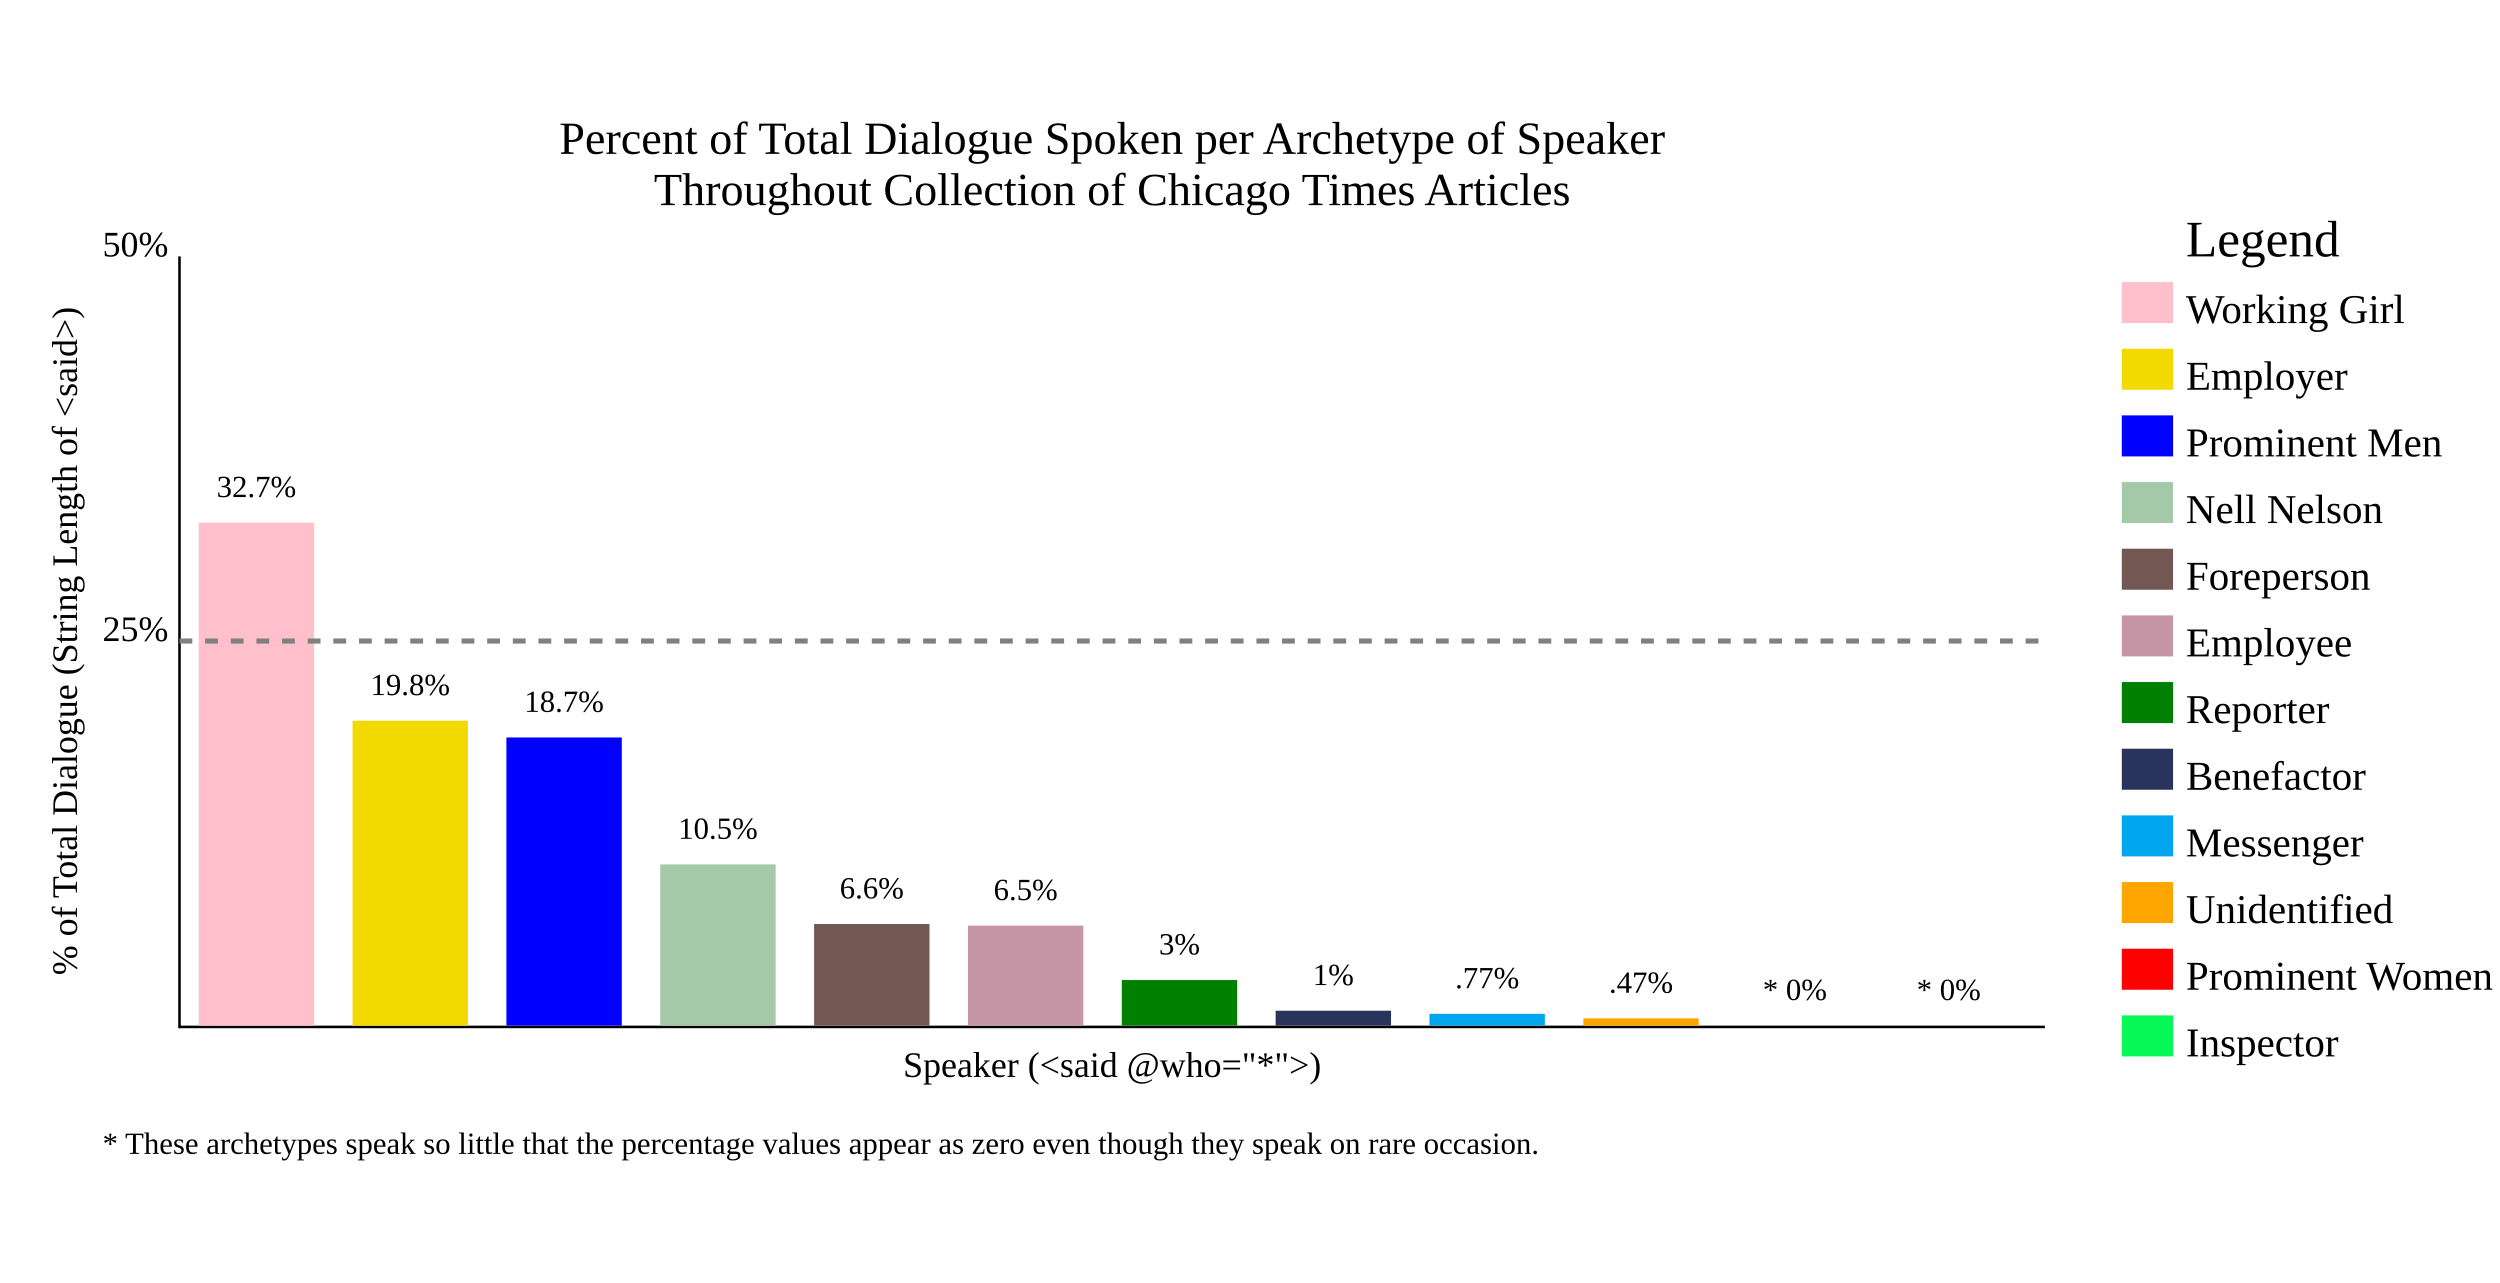
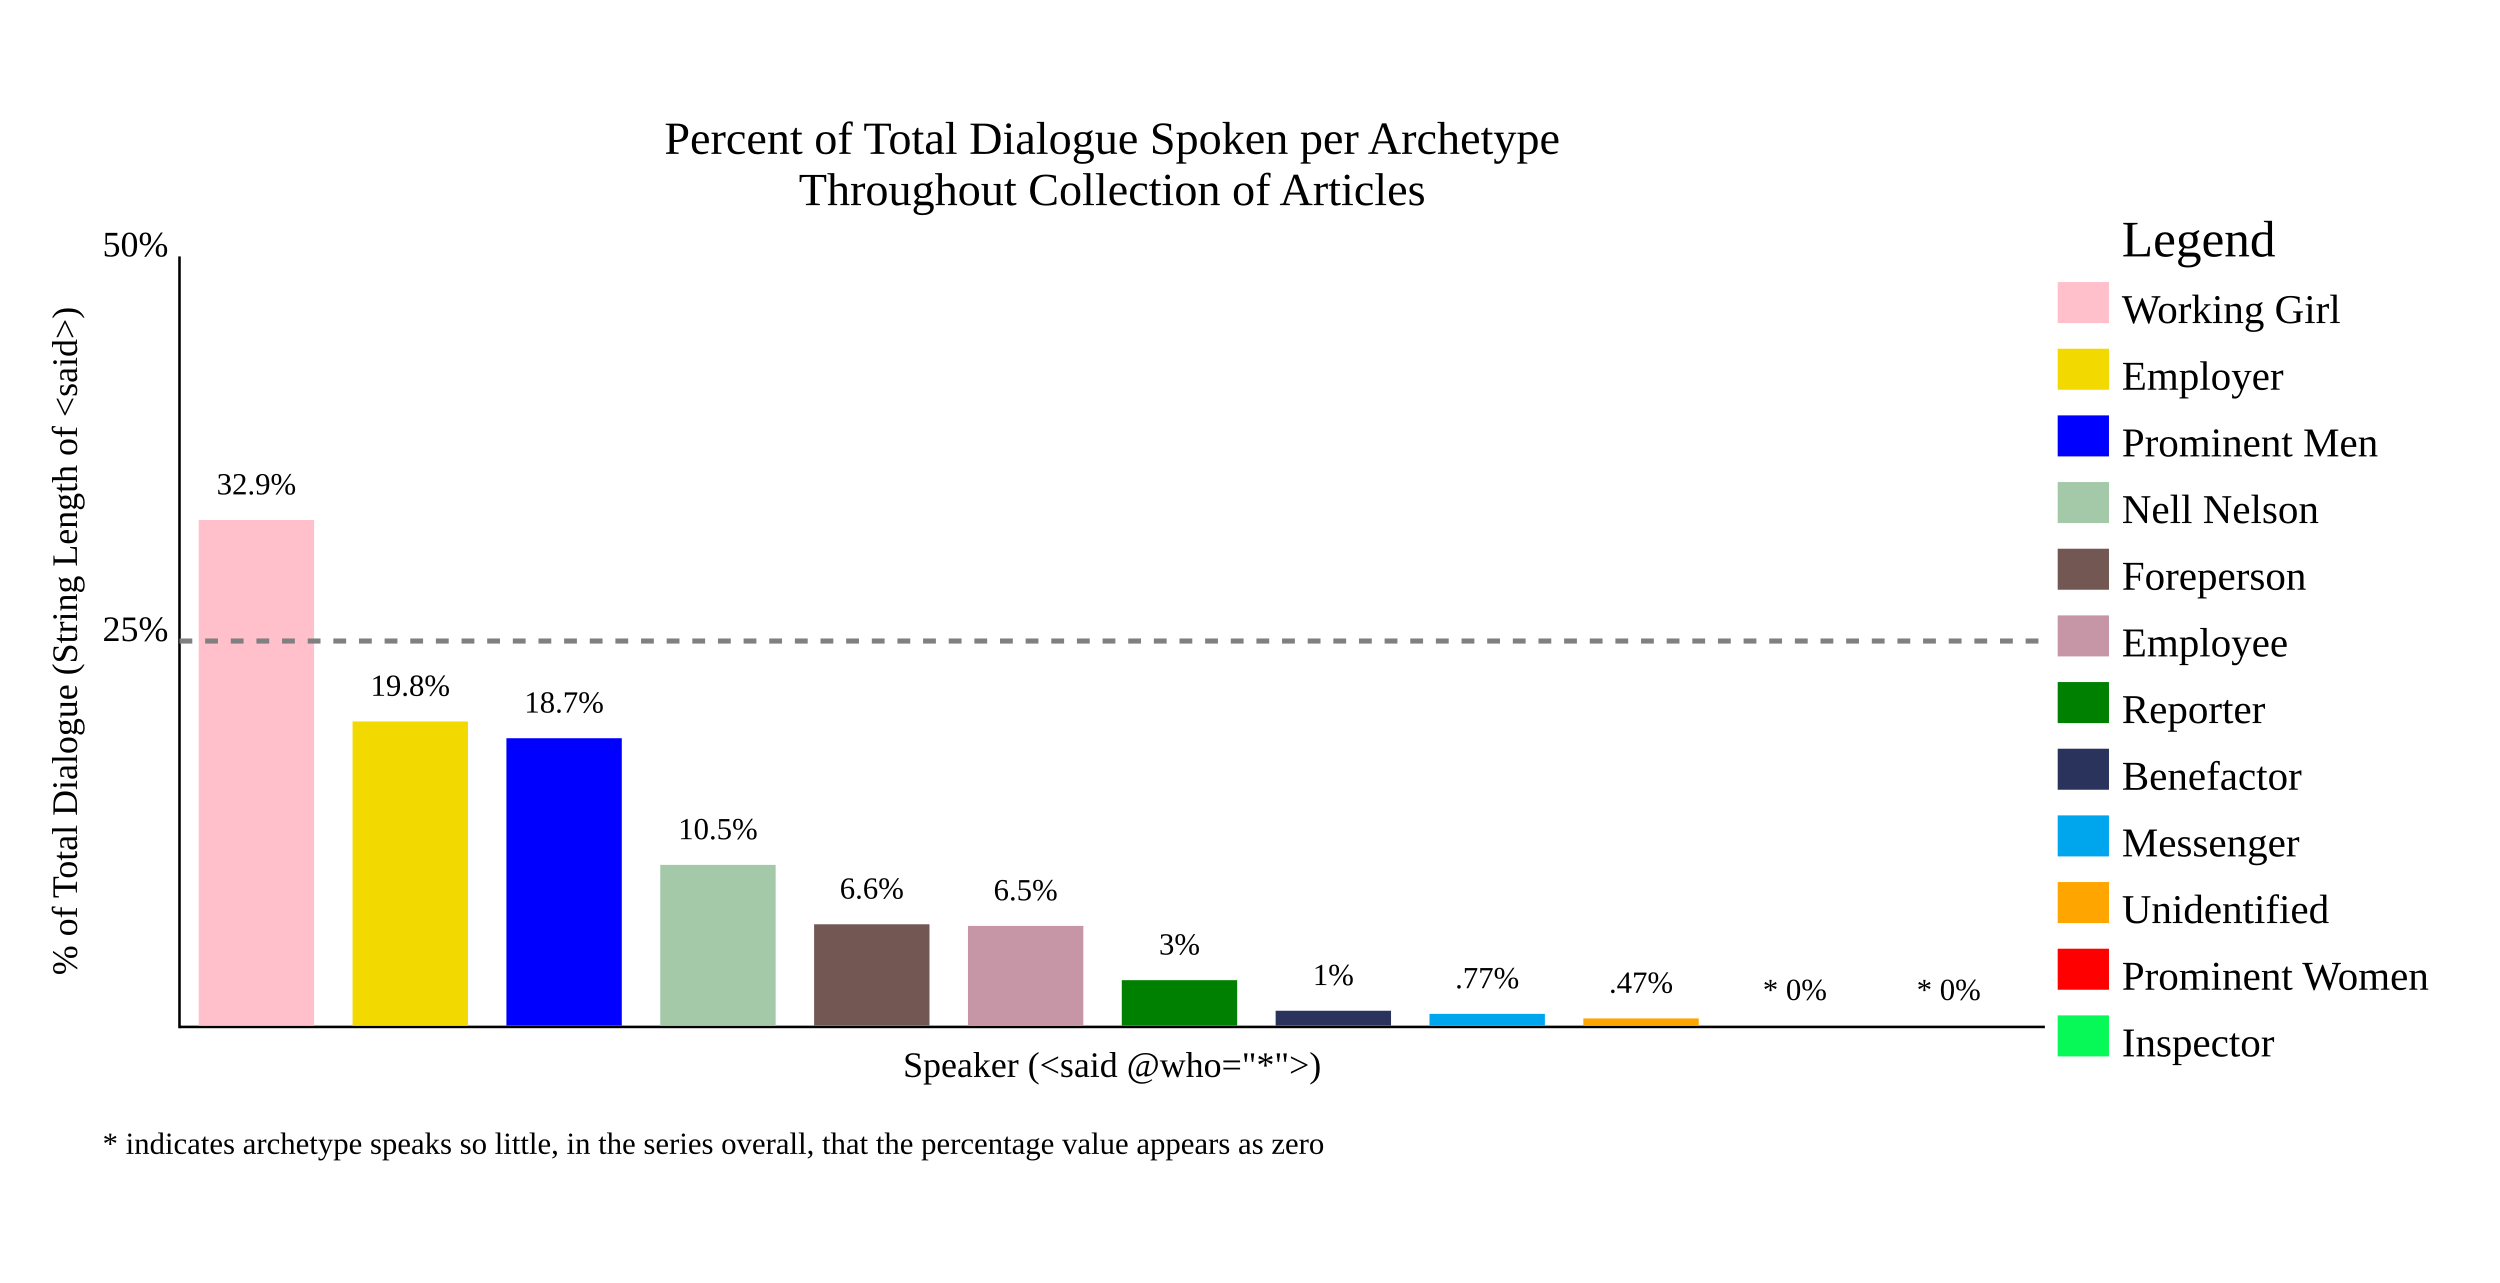
<svg xmlns="http://www.w3.org/2000/svg" width="975" height="500">
  <g transform="translate(10,400)">
    <line x1="60" y1="1" x2="60" y2="-300" stroke="black" stroke-width="1" />
    <line x1="60" y1="0.5" x2="787.5" y2="0.5" stroke="black" stroke-width="1" />
-     <text x="30" y="50">* These archetypes speak so little that the percentage values appear as zero even though they speak on rare occasion.</text>
+     <text x="30" y="50">* indicates archetype speaks so little, in the series overall, that the percentage value appears as zero</text>
    <text x="20" y="-150" transform="rotate(-90 20,-150)" style="text-anchor: middle" font-size="14">% of Total Dialogue (String Length of
                    &lt;said&gt;)</text>
    <text x="423.75" y="20" style="text-anchor: middle" font-size="14">Speaker (&lt;said
                    @who="*"&gt;)</text>
    <text x="30" y="-150" font-size="14"> 25% </text>
    <text x="30" y="-300" font-size="14"> 50% </text>
    <text x="423.75" y="-340" style="text-anchor: middle" font-size="18">Percent of Total Dialogue Spoken per
-                     Archetype of Speaker </text>
-     <text x="423.75" y="-320" style="text-anchor: middle" font-size="18">Throughout Collection of Chicago
-                     Times Articles</text>
-     <text x="842.5" y="-300" font-size="20">Legend</text>
-     <line x1="827.5" y1="-196" x2="827.5" y2="-212" stroke="#A3C9A8" stroke-width="20" />
-     <text x="842.5" y="-196" font-size="16">Nell
+                     Archetype</text>
+     <text x="423.75" y="-320" style="text-anchor: middle" font-size="18">Throughout Collection of Articles</text>
+     <text x="817.5" y="-300" font-size="20">Legend</text>
+     <line x1="802.5" y1="-196" x2="802.5" y2="-212" stroke="#A3C9A8" stroke-width="20" />
+     <text x="817.5" y="-196" font-size="16">Nell
                    Nelson</text>
-     <line x1="827.5" y1="-274" x2="827.5" y2="-290" stroke="pink" stroke-width="20" />
-     <text x="842.5" y="-274" font-size="16">Working Girl</text>
-     <line x1="827.5" y1="-170" x2="827.5" y2="-186" stroke="#725752" stroke-width="20" />
-     <text x="842.5" y="-170" font-size="16">Foreperson</text>
-     <line x1="827.5" y1="-248" x2="827.5" y2="-264" stroke="#F2DA00" stroke-width="20" />
-     <text x="842.5" y="-248" font-size="16">Employer</text>
-     <line x1="827.5" y1="-144" x2="827.5" y2="-160" stroke="#C695A6" stroke-width="20" />
-     <text x="842.5" y="-144" font-size="16">Employee</text>
-     <line x1="827.5" y1="-92" x2="827.5" y2="-108" stroke="#29335C" stroke-width="20" />
-     <text x="842.5" y="-92" font-size="16">Benefactor</text>
-     <line x1="827.5" y1="-66" x2="827.5" y2="-82" stroke="#00A6ED" stroke-width="20" />
-     <text x="842.5" y="-66" font-size="16">Messenger</text>
-     <line x1="827.5" y1="-40" x2="827.5" y2="-56" stroke="orange" stroke-width="20" />
-     <text x="842.5" y="-40" font-size="16">Unidentified</text>
-     <line x1="827.5" y1="-222" x2="827.5" y2="-238" stroke="blue" stroke-width="20" />
-     <text x="842.5" y="-222" font-size="16">Prominent Men</text>
-     <line x1="827.5" y1="-14" x2="827.5" y2="-30" stroke="red" stroke-width="20" />
-     <text x="842.5" y="-14" font-size="16">Prominent Women</text>
-     <line x1="827.5" y1="-118" x2="827.5" y2="-134" stroke="green" stroke-width="20" />
-     <text x="842.5" y="-118" font-size="16">Reporter</text>
-     <line x1="827.5" y1="12" x2="827.5" y2="-4" stroke="#07F957" stroke-width="20" />
-     <text x="842.5" y="12" font-size="16">Inspector</text>
-     <line x1="270" x2="270" y1="0" y2="-62.878" stroke="#A3C9A8" stroke-width="45" />
-     <line x1="90" x2="90" y1="0" y2="-196.157" stroke="pink" stroke-width="45" />
-     <line x1="330" x2="330" y1="0" y2="-39.632" stroke="#725752" stroke-width="45" />
-     <line x1="150" x2="150" y1="0" y2="-118.923" stroke="#F2DA00" stroke-width="45" />
-     <line x1="390" x2="390" y1="0" y2="-38.995" stroke="#C695A6" stroke-width="45" />
-     <line x1="510" x2="510" y1="0" y2="-5.825" stroke="#29335C" stroke-width="45" />
-     <line x1="570" x2="570" y1="0" y2="-4.604" stroke="#00A6ED" stroke-width="45" />
-     <line x1="630" x2="630" y1="0" y2="-2.826" stroke="orange" stroke-width="45" />
-     <line x1="210" x2="210" y1="0" y2="-112.381" stroke="blue" stroke-width="45" />
+     <line x1="802.5" y1="-274" x2="802.5" y2="-290" stroke="pink" stroke-width="20" />
+     <text x="817.5" y="-274" font-size="16">Working Girl</text>
+     <line x1="802.5" y1="-170" x2="802.5" y2="-186" stroke="#725752" stroke-width="20" />
+     <text x="817.5" y="-170" font-size="16">Foreperson</text>
+     <line x1="802.5" y1="-248" x2="802.5" y2="-264" stroke="#F2DA00" stroke-width="20" />
+     <text x="817.5" y="-248" font-size="16">Employer</text>
+     <line x1="802.5" y1="-144" x2="802.5" y2="-160" stroke="#C695A6" stroke-width="20" />
+     <text x="817.5" y="-144" font-size="16">Employee</text>
+     <line x1="802.5" y1="-92" x2="802.5" y2="-108" stroke="#29335C" stroke-width="20" />
+     <text x="817.5" y="-92" font-size="16">Benefactor</text>
+     <line x1="802.5" y1="-66" x2="802.5" y2="-82" stroke="#00A6ED" stroke-width="20" />
+     <text x="817.5" y="-66" font-size="16">Messenger</text>
+     <line x1="802.5" y1="-40" x2="802.5" y2="-56" stroke="orange" stroke-width="20" />
+     <text x="817.5" y="-40" font-size="16">Unidentified</text>
+     <line x1="802.5" y1="-222" x2="802.5" y2="-238" stroke="blue" stroke-width="20" />
+     <text x="817.5" y="-222" font-size="16">Prominent Men</text>
+     <line x1="802.5" y1="-14" x2="802.5" y2="-30" stroke="red" stroke-width="20" />
+     <text x="817.5" y="-14" font-size="16">Prominent Women</text>
+     <line x1="802.5" y1="-118" x2="802.5" y2="-134" stroke="green" stroke-width="20" />
+     <text x="817.5" y="-118" font-size="16">Reporter</text>
+     <line x1="802.5" y1="12" x2="802.5" y2="-4" stroke="#07F957" stroke-width="20" />
+     <text x="817.5" y="12" font-size="16">Inspector</text>
+     <line x1="270" x2="270" y1="0" y2="-62.702" stroke="#A3C9A8" stroke-width="45" />
+     <line x1="90" x2="90" y1="0" y2="-197.199" stroke="pink" stroke-width="45" />
+     <line x1="330" x2="330" y1="0" y2="-39.53" stroke="#725752" stroke-width="45" />
+     <line x1="150" x2="150" y1="0" y2="-118.629" stroke="#F2DA00" stroke-width="45" />
+     <line x1="390" x2="390" y1="0" y2="-38.895" stroke="#C695A6" stroke-width="45" />
+     <line x1="510" x2="510" y1="0" y2="-5.81" stroke="#29335C" stroke-width="45" />
+     <line x1="570" x2="570" y1="0" y2="-4.592" stroke="#00A6ED" stroke-width="45" />
+     <line x1="630" x2="630" y1="0" y2="-2.819" stroke="orange" stroke-width="45" />
+     <line x1="210" x2="210" y1="0" y2="-112.091" stroke="blue" stroke-width="45" />
    <line x1="690" x2="690" y1="0" y2="0" stroke="red" stroke-width="45" />
-     <line x1="450" x2="450" y1="0" y2="-17.779" stroke="green" stroke-width="45" />
+     <line x1="450" x2="450" y1="0" y2="-17.733" stroke="green" stroke-width="45" />
    <line x1="750" x2="750" y1="0" y2="0" stroke="#07F957" stroke-width="45" />
    <line x1="60" y1="-150" x2="787.5" y2="-150" stroke="grey" stroke-width="2" stroke-dasharray="5, 5" />
-     <text x="270" y="-72.878" font-size="12" fill="black" text-anchor="middle">10.5% </text>
-     <text x="90" y="-206.157" font-size="12" fill="black" text-anchor="middle">32.7% </text>
-     <text x="330" y="-49.632" font-size="12" fill="black" text-anchor="middle">6.6% </text>
-     <text x="150" y="-128.923" font-size="12" fill="black" text-anchor="middle">19.8% </text>
-     <text x="390" y="-48.995" font-size="12" fill="black" text-anchor="middle">6.5% </text>
-     <text x="510" y="-15.825" font-size="12" fill="black" text-anchor="middle">1% </text>
-     <text x="570" y="-14.604" font-size="12" fill="black" text-anchor="middle">.77% </text>
-     <text x="630" y="-12.826" font-size="12" fill="black" text-anchor="middle">.47% </text>
-     <text x="210" y="-122.381" font-size="12" fill="black" text-anchor="middle">18.7% </text>
+     <text x="270" y="-72.702" font-size="12" fill="black" text-anchor="middle">10.5% </text>
+     <text x="90" y="-207.199" font-size="12" fill="black" text-anchor="middle">32.9% </text>
+     <text x="330" y="-49.53" font-size="12" fill="black" text-anchor="middle">6.6% </text>
+     <text x="150" y="-128.629" font-size="12" fill="black" text-anchor="middle">19.8% </text>
+     <text x="390" y="-48.895" font-size="12" fill="black" text-anchor="middle">6.5% </text>
+     <text x="510" y="-15.81" font-size="12" fill="black" text-anchor="middle">1% </text>
+     <text x="570" y="-14.592" font-size="12" fill="black" text-anchor="middle">.77% </text>
+     <text x="630" y="-12.819" font-size="12" fill="black" text-anchor="middle">.47% </text>
+     <text x="210" y="-122.091" font-size="12" fill="black" text-anchor="middle">18.7% </text>
    <text x="690" y="-10" font-size="12" fill="black" text-anchor="middle">* 0% </text>
-     <text x="450" y="-27.779" font-size="12" fill="black" text-anchor="middle">3% </text>
+     <text x="450" y="-27.733" font-size="12" fill="black" text-anchor="middle">3% </text>
    <text x="750" y="-10" font-size="12" fill="black" text-anchor="middle">* 0% </text>
  </g>
</svg>
